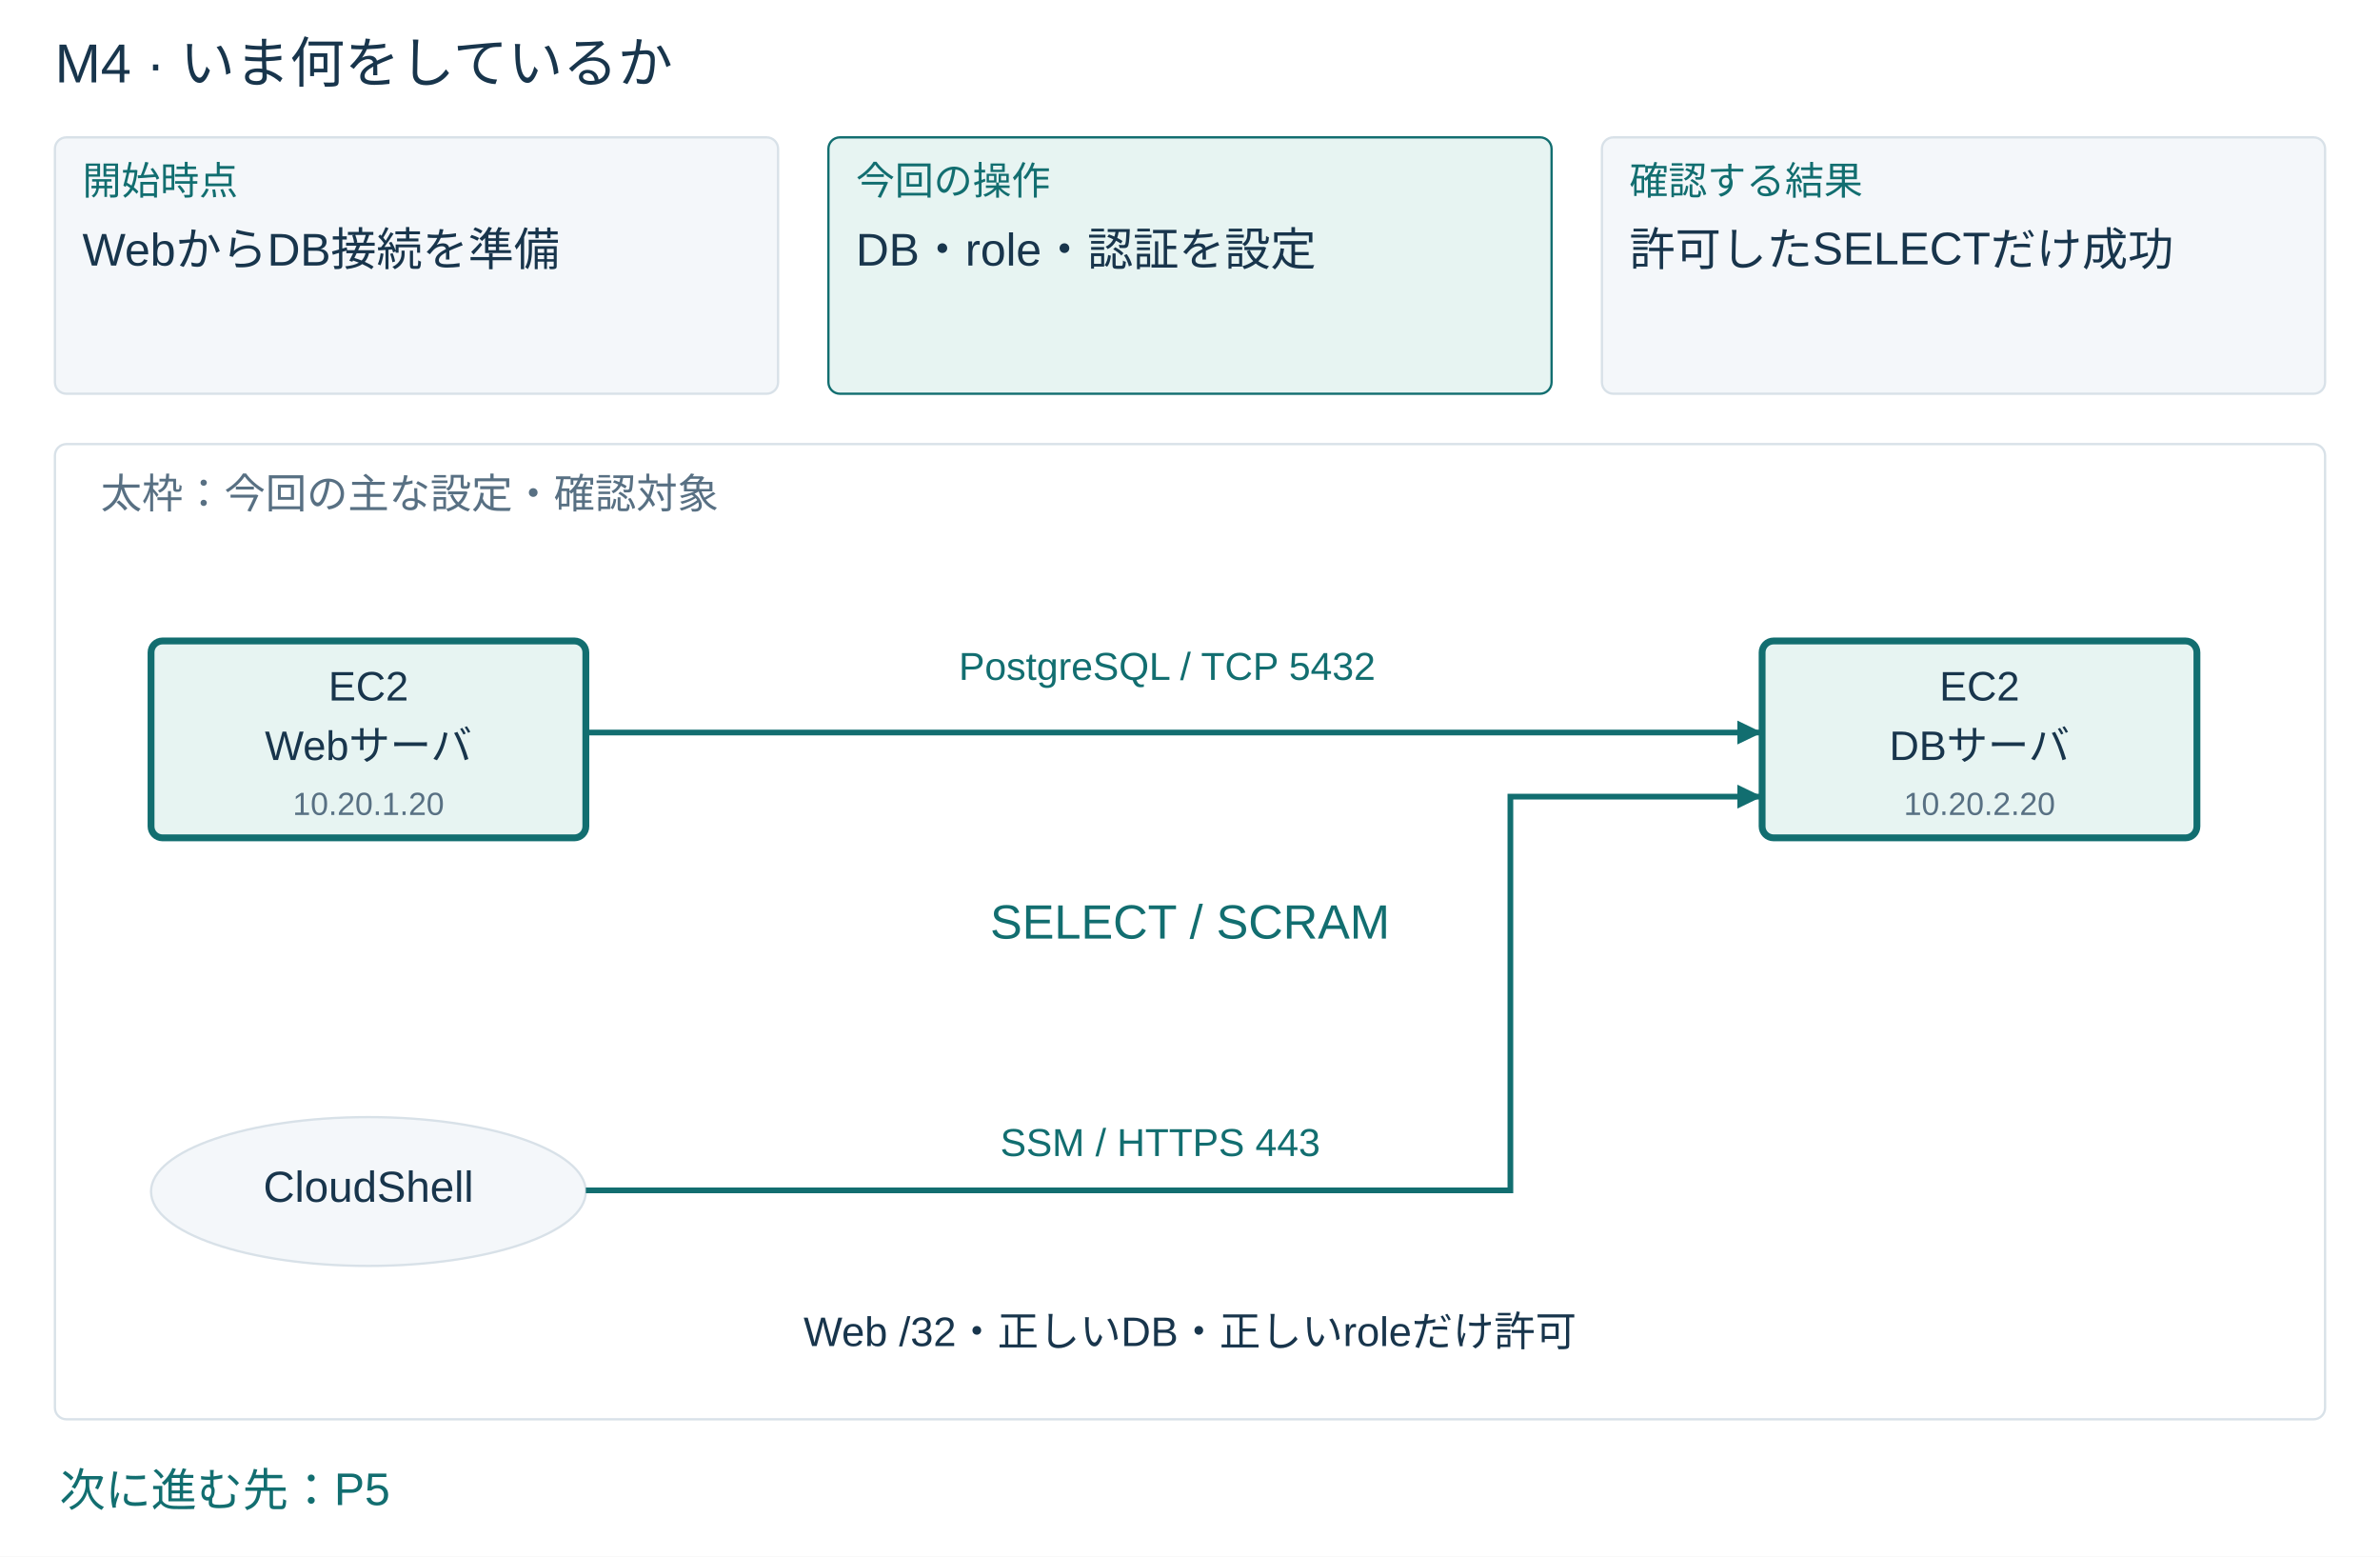
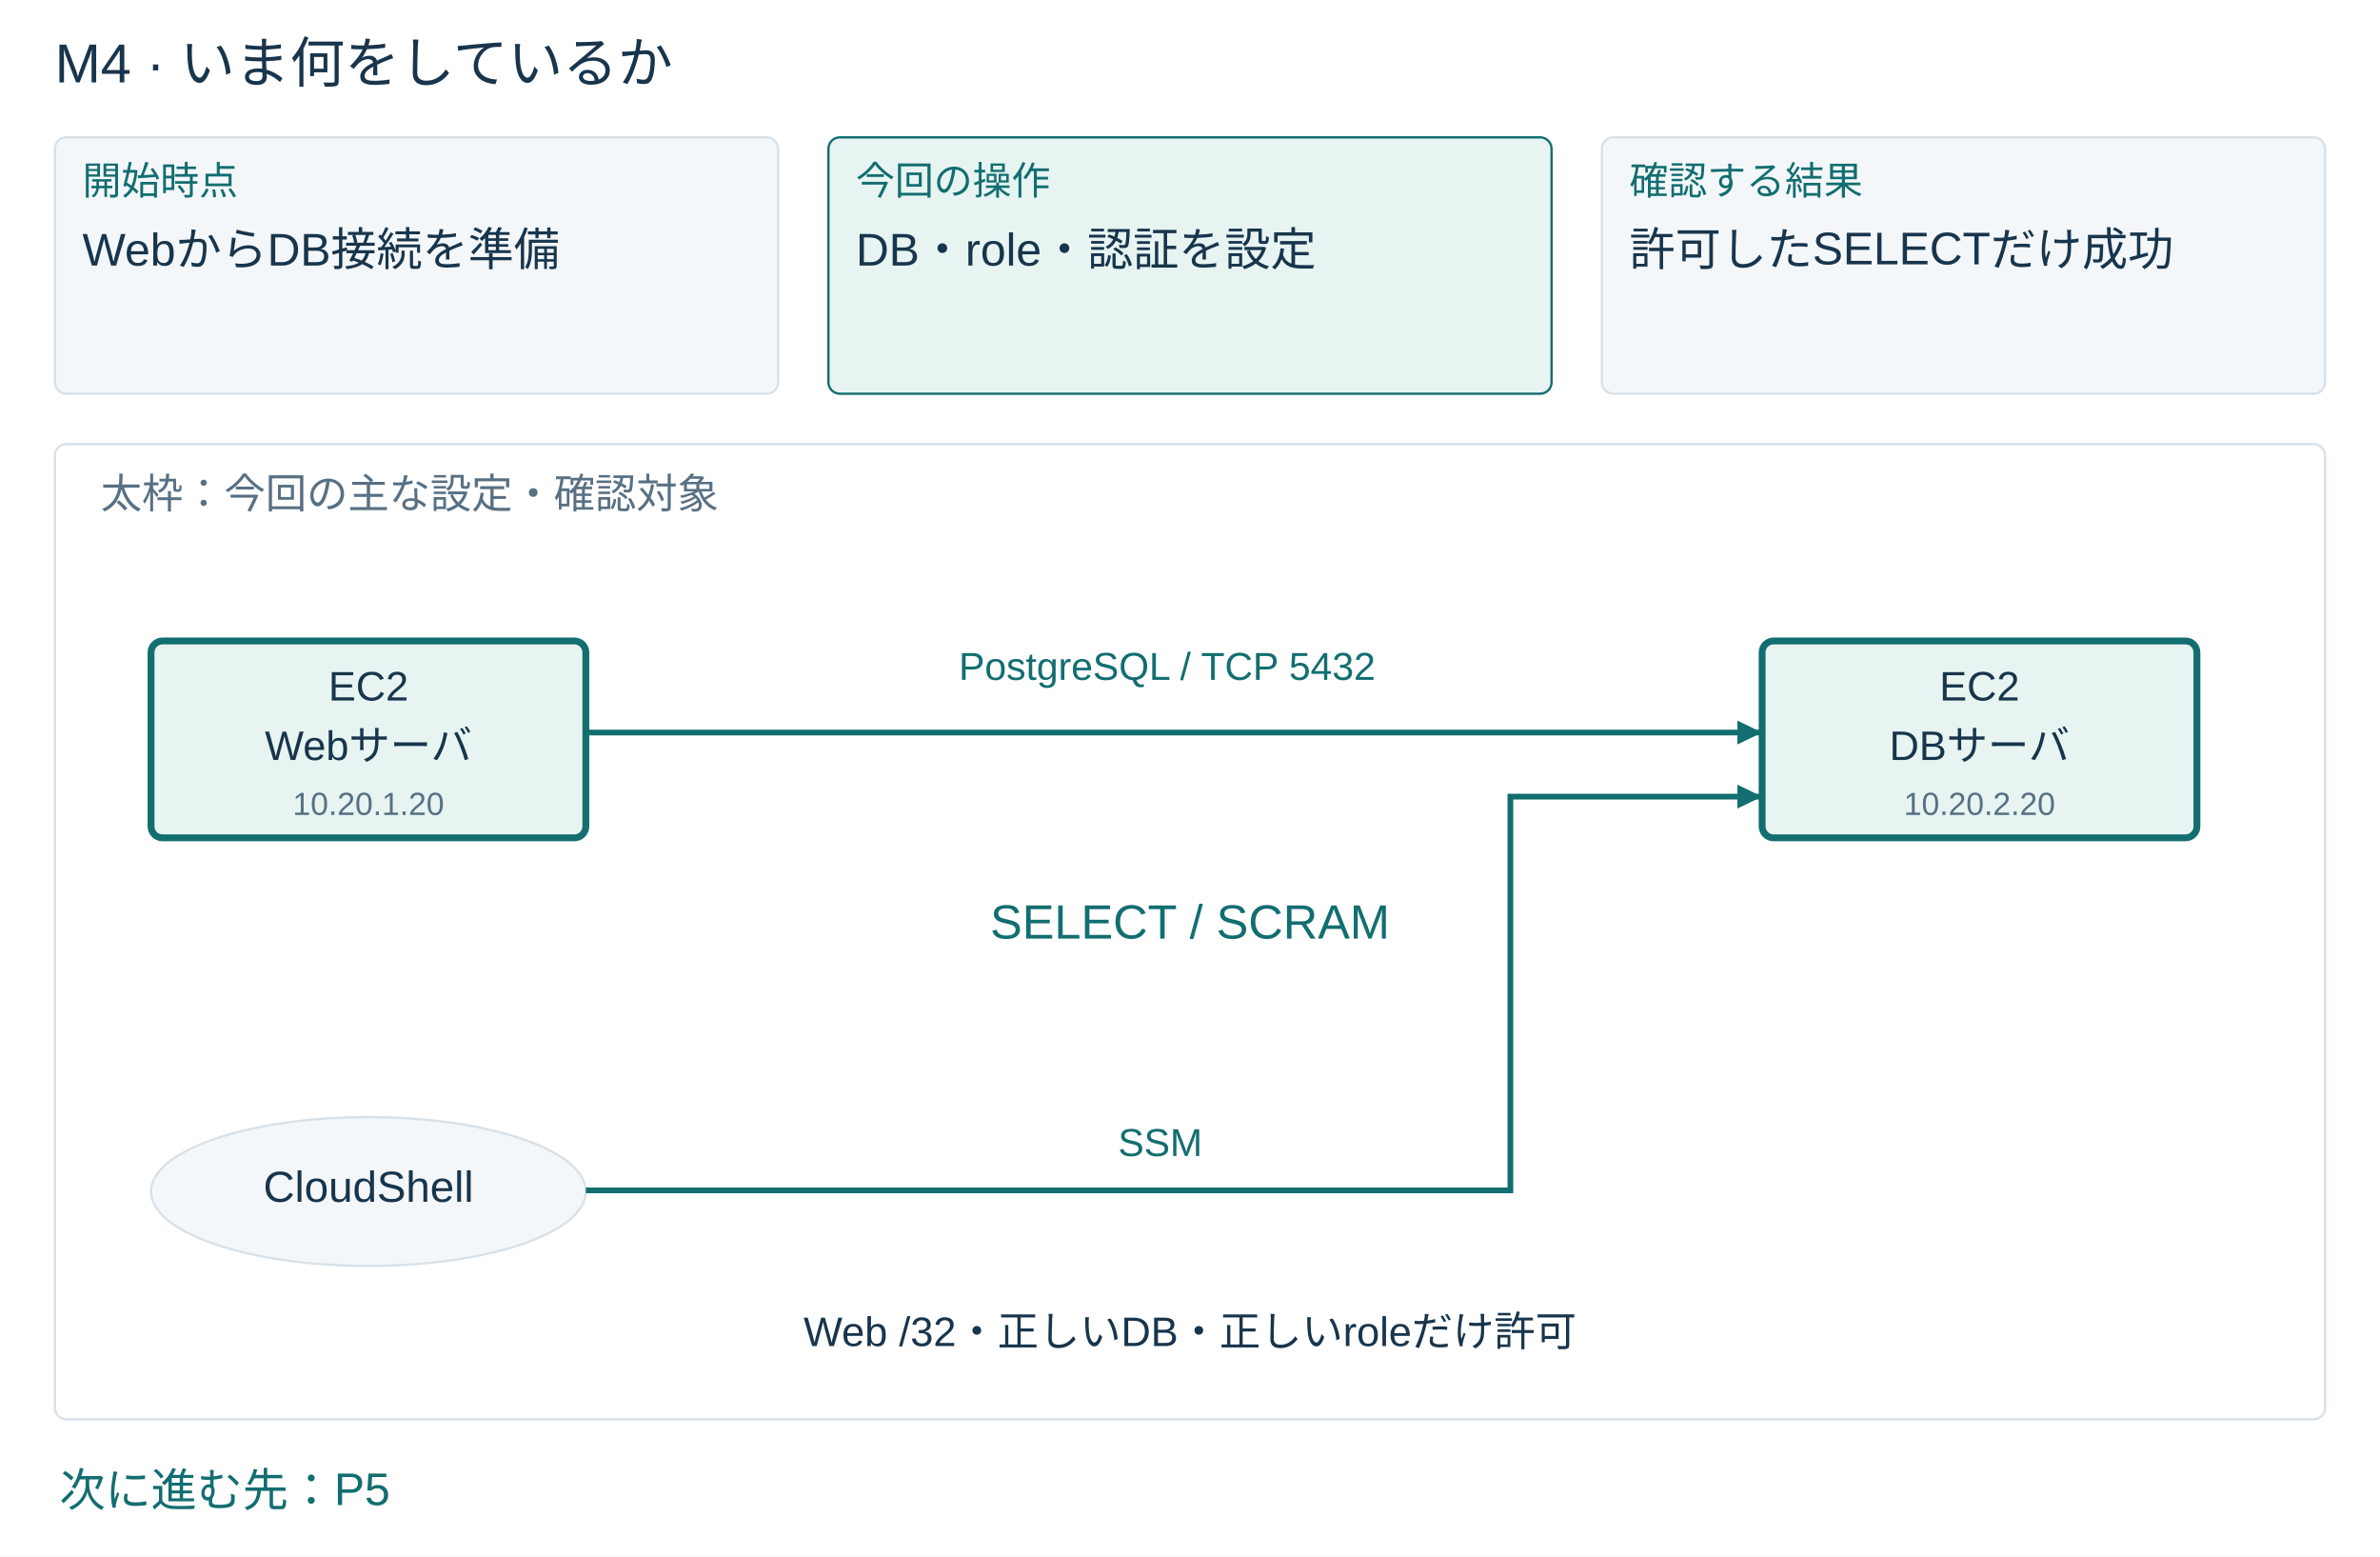
<svg xmlns="http://www.w3.org/2000/svg" width="1040" height="680" viewBox="0 0 1040 680" role="img">
  <rect width="1040" height="680" fill="white" />
  <text x="24" y="36" font-size="24" font-family="Arial,MS Gothic,sans-serif" fill="#18354c">M4 · いま何をしているか</text>
  <rect x="24" y="60" width="316" height="112" rx="5" fill="#f4f7fa" stroke="#d8e1e8" stroke-width="1" />
  <text x="36" y="85" font-size="17" font-family="Arial,MS Gothic,sans-serif" fill="#126e70">開始時点</text>
  <text x="36" y="116" font-size="20" font-family="Arial,MS Gothic,sans-serif" fill="#18354c">WebからDB接続を準備</text>
  <rect x="362" y="60" width="316" height="112" rx="5" fill="#e7f4f2" stroke="#126e70" stroke-width="1" />
  <text x="374" y="85" font-size="17" font-family="Arial,MS Gothic,sans-serif" fill="#126e70">今回の操作</text>
  <text x="374" y="116" font-size="20" font-family="Arial,MS Gothic,sans-serif" fill="#18354c">DB・role・認証を設定</text>
  <rect x="700" y="60" width="316" height="112" rx="5" fill="#f4f7fa" stroke="#d8e1e8" stroke-width="1" />
  <text x="712" y="85" font-size="17" font-family="Arial,MS Gothic,sans-serif" fill="#126e70">確認する結果</text>
  <text x="712" y="116" font-size="20" font-family="Arial,MS Gothic,sans-serif" fill="#18354c">許可したSELECTだけ成功</text>
  <rect x="24" y="194" width="992" height="426" rx="5" fill="white" stroke="#d8e1e8" stroke-width="1" />
  <text x="44" y="222" font-size="18" font-family="Arial,MS Gothic,sans-serif" fill="#587083">太枠：今回の主な設定・確認対象</text>
  <rect x="66" y="280" width="190" height="86" rx="5" fill="#e7f4f2" stroke="#126e70" stroke-width="3" />
  <text x="161.0" y="306" font-size="18" font-family="Arial,MS Gothic,sans-serif" fill="#18354c" text-anchor="middle">EC2</text>
  <text x="161.0" y="332" font-size="18" font-family="Arial,MS Gothic,sans-serif" fill="#18354c" text-anchor="middle">Webサーバ</text>
  <text x="161.0" y="356" font-size="14" font-family="Arial,MS Gothic,sans-serif" fill="#587083" text-anchor="middle">10.20.1.20</text>
  <rect x="770" y="280" width="190" height="86" rx="5" fill="#e7f4f2" stroke="#126e70" stroke-width="3" />
  <text x="865.0" y="306" font-size="18" font-family="Arial,MS Gothic,sans-serif" fill="#18354c" text-anchor="middle">EC2</text>
  <text x="865.0" y="332" font-size="18" font-family="Arial,MS Gothic,sans-serif" fill="#18354c" text-anchor="middle">DBサーバ</text>
  <text x="865.0" y="356" font-size="14" font-family="Arial,MS Gothic,sans-serif" fill="#587083" text-anchor="middle">10.20.2.20</text>
  <polyline points="256,320 770,320" fill="none" stroke="#126e70" stroke-width="2.5" />
  <polygon points="770.00,320.00 759.19,325.22 759.19,314.78" fill="#126e70" />
  <rect x="415.75" y="279" width="188.5" height="25" rx="5" fill="white" stroke="white" stroke-width="1" />
  <text x="510" y="297" font-size="17" font-family="Arial,MS Gothic,sans-serif" fill="#126e70" text-anchor="middle">PostgreSQL / TCP 5432</text>
  <text x="520" y="410" font-size="21" font-family="Arial,MS Gothic,sans-serif" fill="#126e70" text-anchor="middle">SELECT / SCRAM</text>
  <ellipse cx="161.0" cy="520.5" rx="95.0" ry="32.5" fill="#f4f7fa" stroke="#d8e1e8" stroke-width="1" />
  <text x="161.0" y="525" font-size="19" font-family="Arial,MS Gothic,sans-serif" fill="#18354c" text-anchor="middle">CloudShell</text>
  <polyline points="256,520 660,520 660,348 770,348" fill="none" stroke="#126e70" stroke-width="2.5" />
  <polygon points="770.00,348.00 759.19,353.22 759.19,342.78" fill="#126e70" />
-   <rect x="438.25" y="487" width="137.5" height="25" rx="5" fill="white" stroke="white" stroke-width="1" />
-   <text x="507" y="505" font-size="17" font-family="Arial,MS Gothic,sans-serif" fill="#126e70" text-anchor="middle">SSM / HTTPS 443</text>
+   <rect x="489.25" y="487" width="35.5" height="25" rx="5" fill="white" stroke="white" stroke-width="1" />
+   <text x="507" y="505" font-size="17" font-family="Arial,MS Gothic,sans-serif" fill="#126e70" text-anchor="middle">SSM</text>
  <text x="520" y="588" font-size="18" font-family="Arial,MS Gothic,sans-serif" fill="#18354c" text-anchor="middle">Web /32・正しいDB・正しいroleだけ許可</text>
  <text x="26" y="658" font-size="20" font-family="Arial,MS Gothic,sans-serif" fill="#126e70">次に進む先：P5</text>
</svg>
